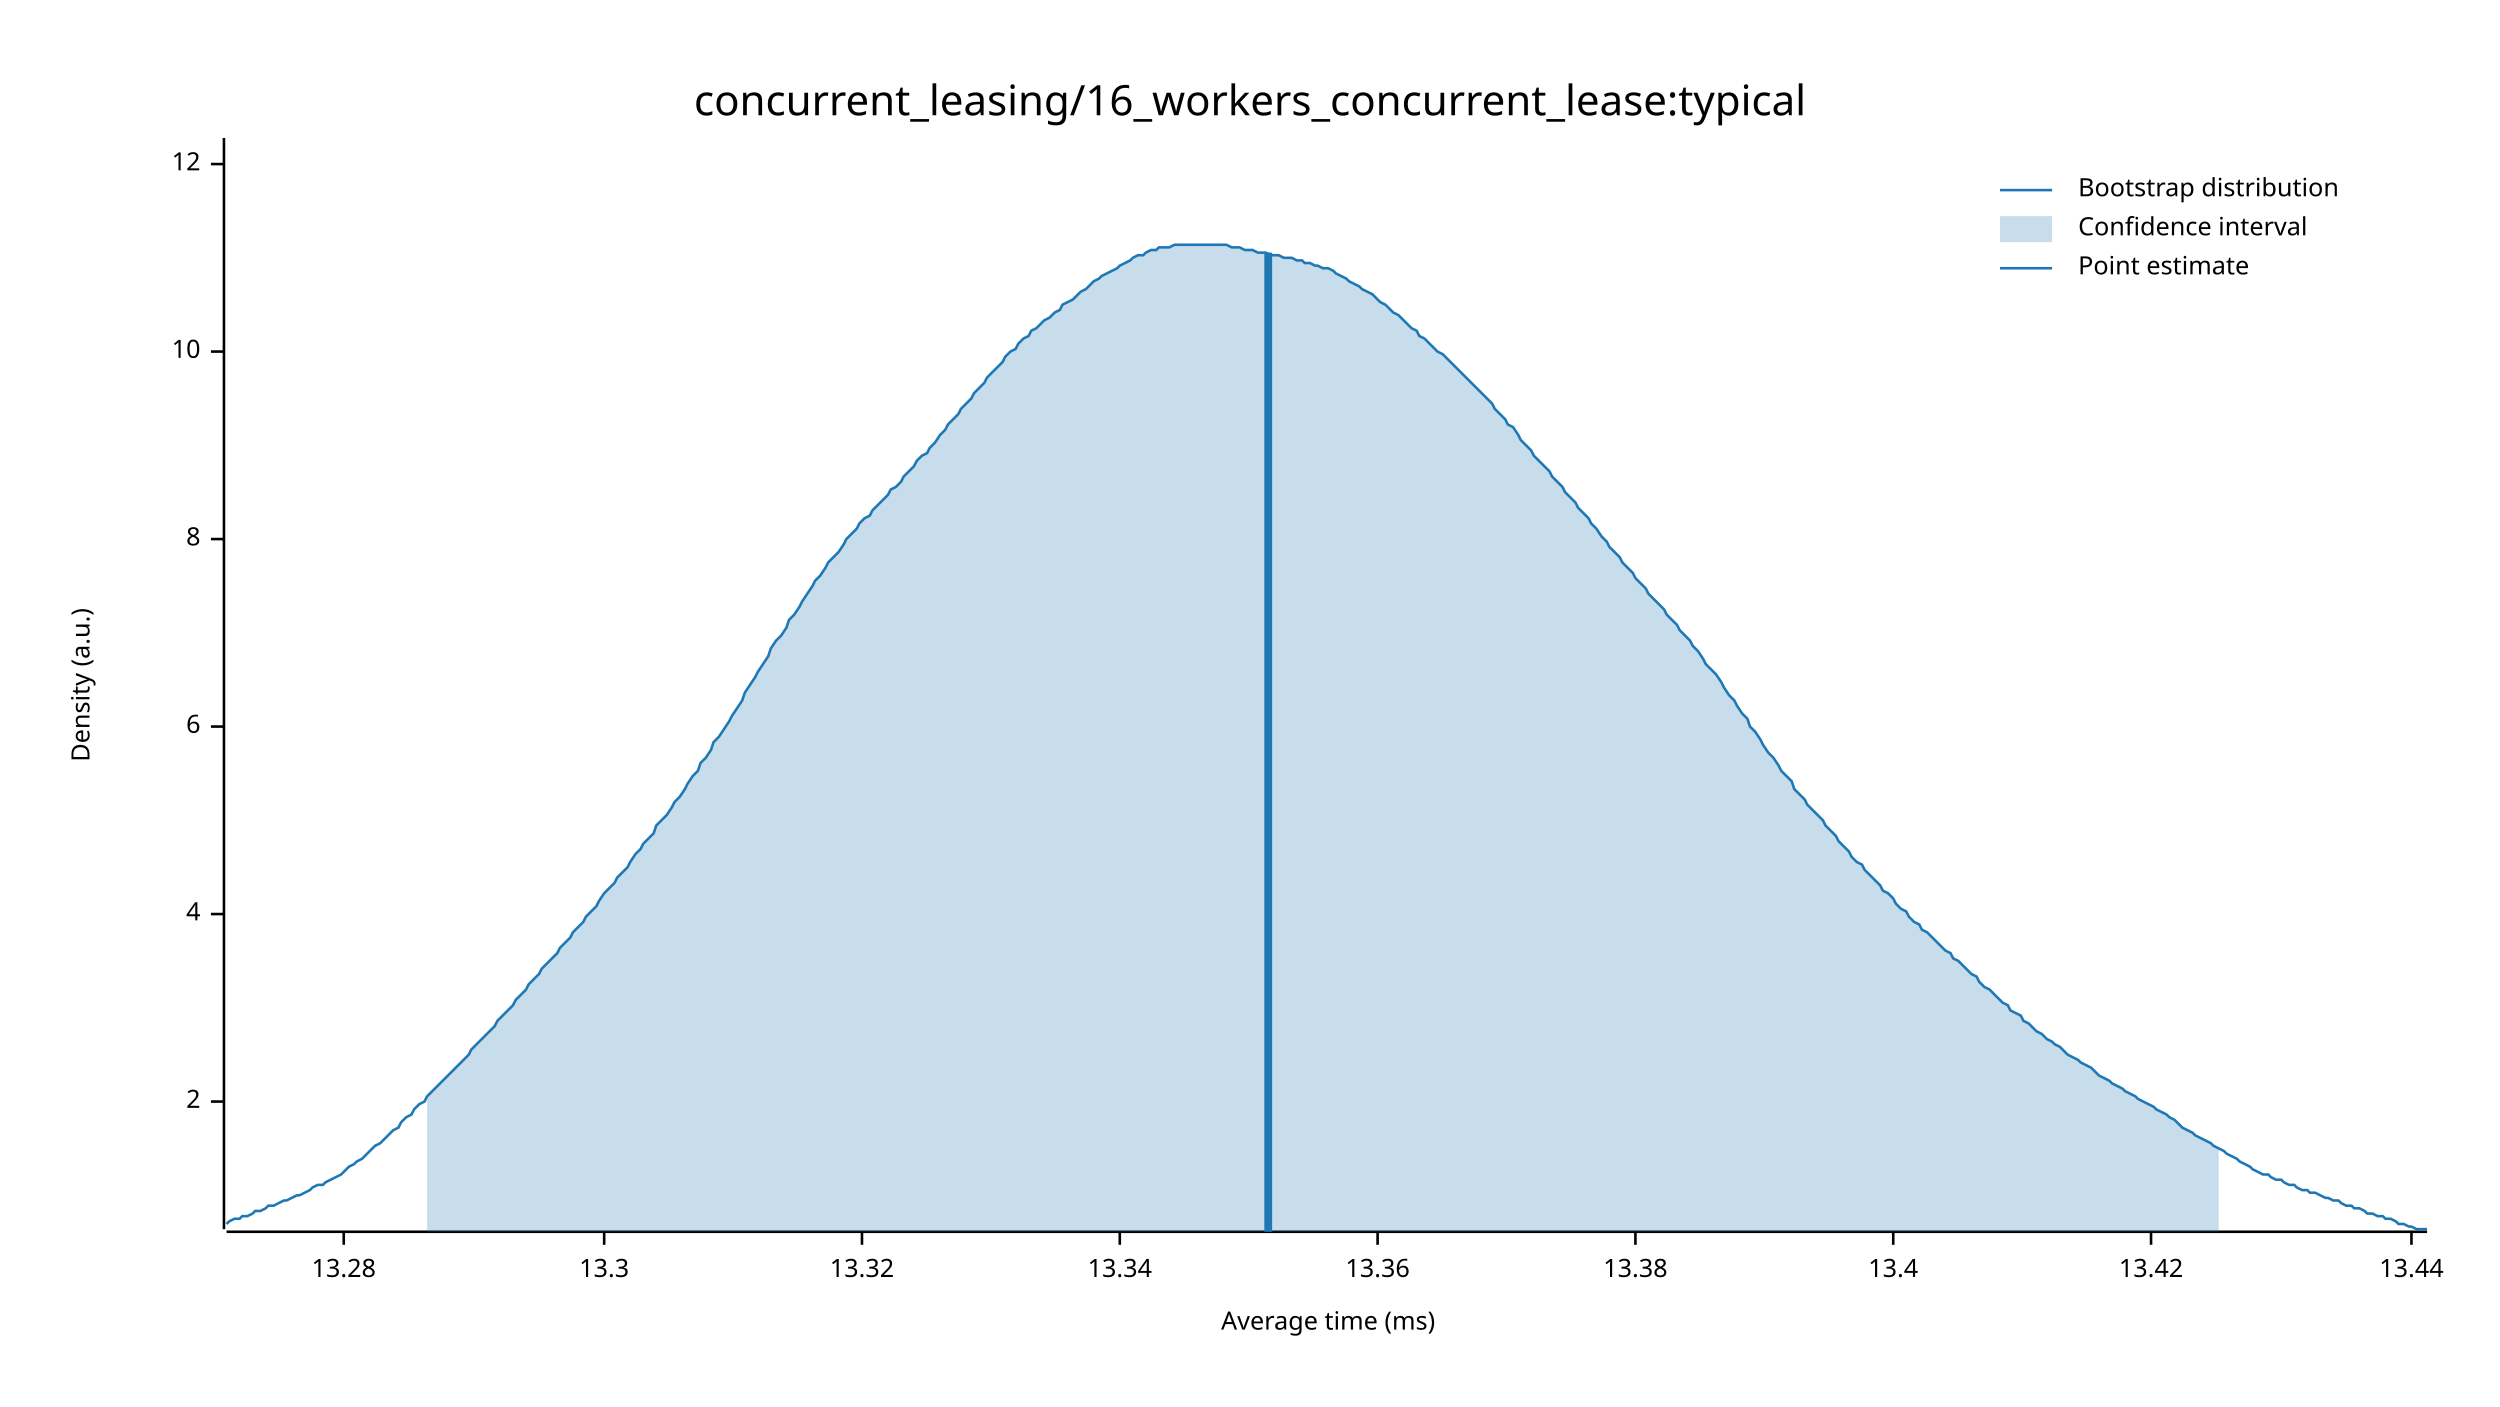
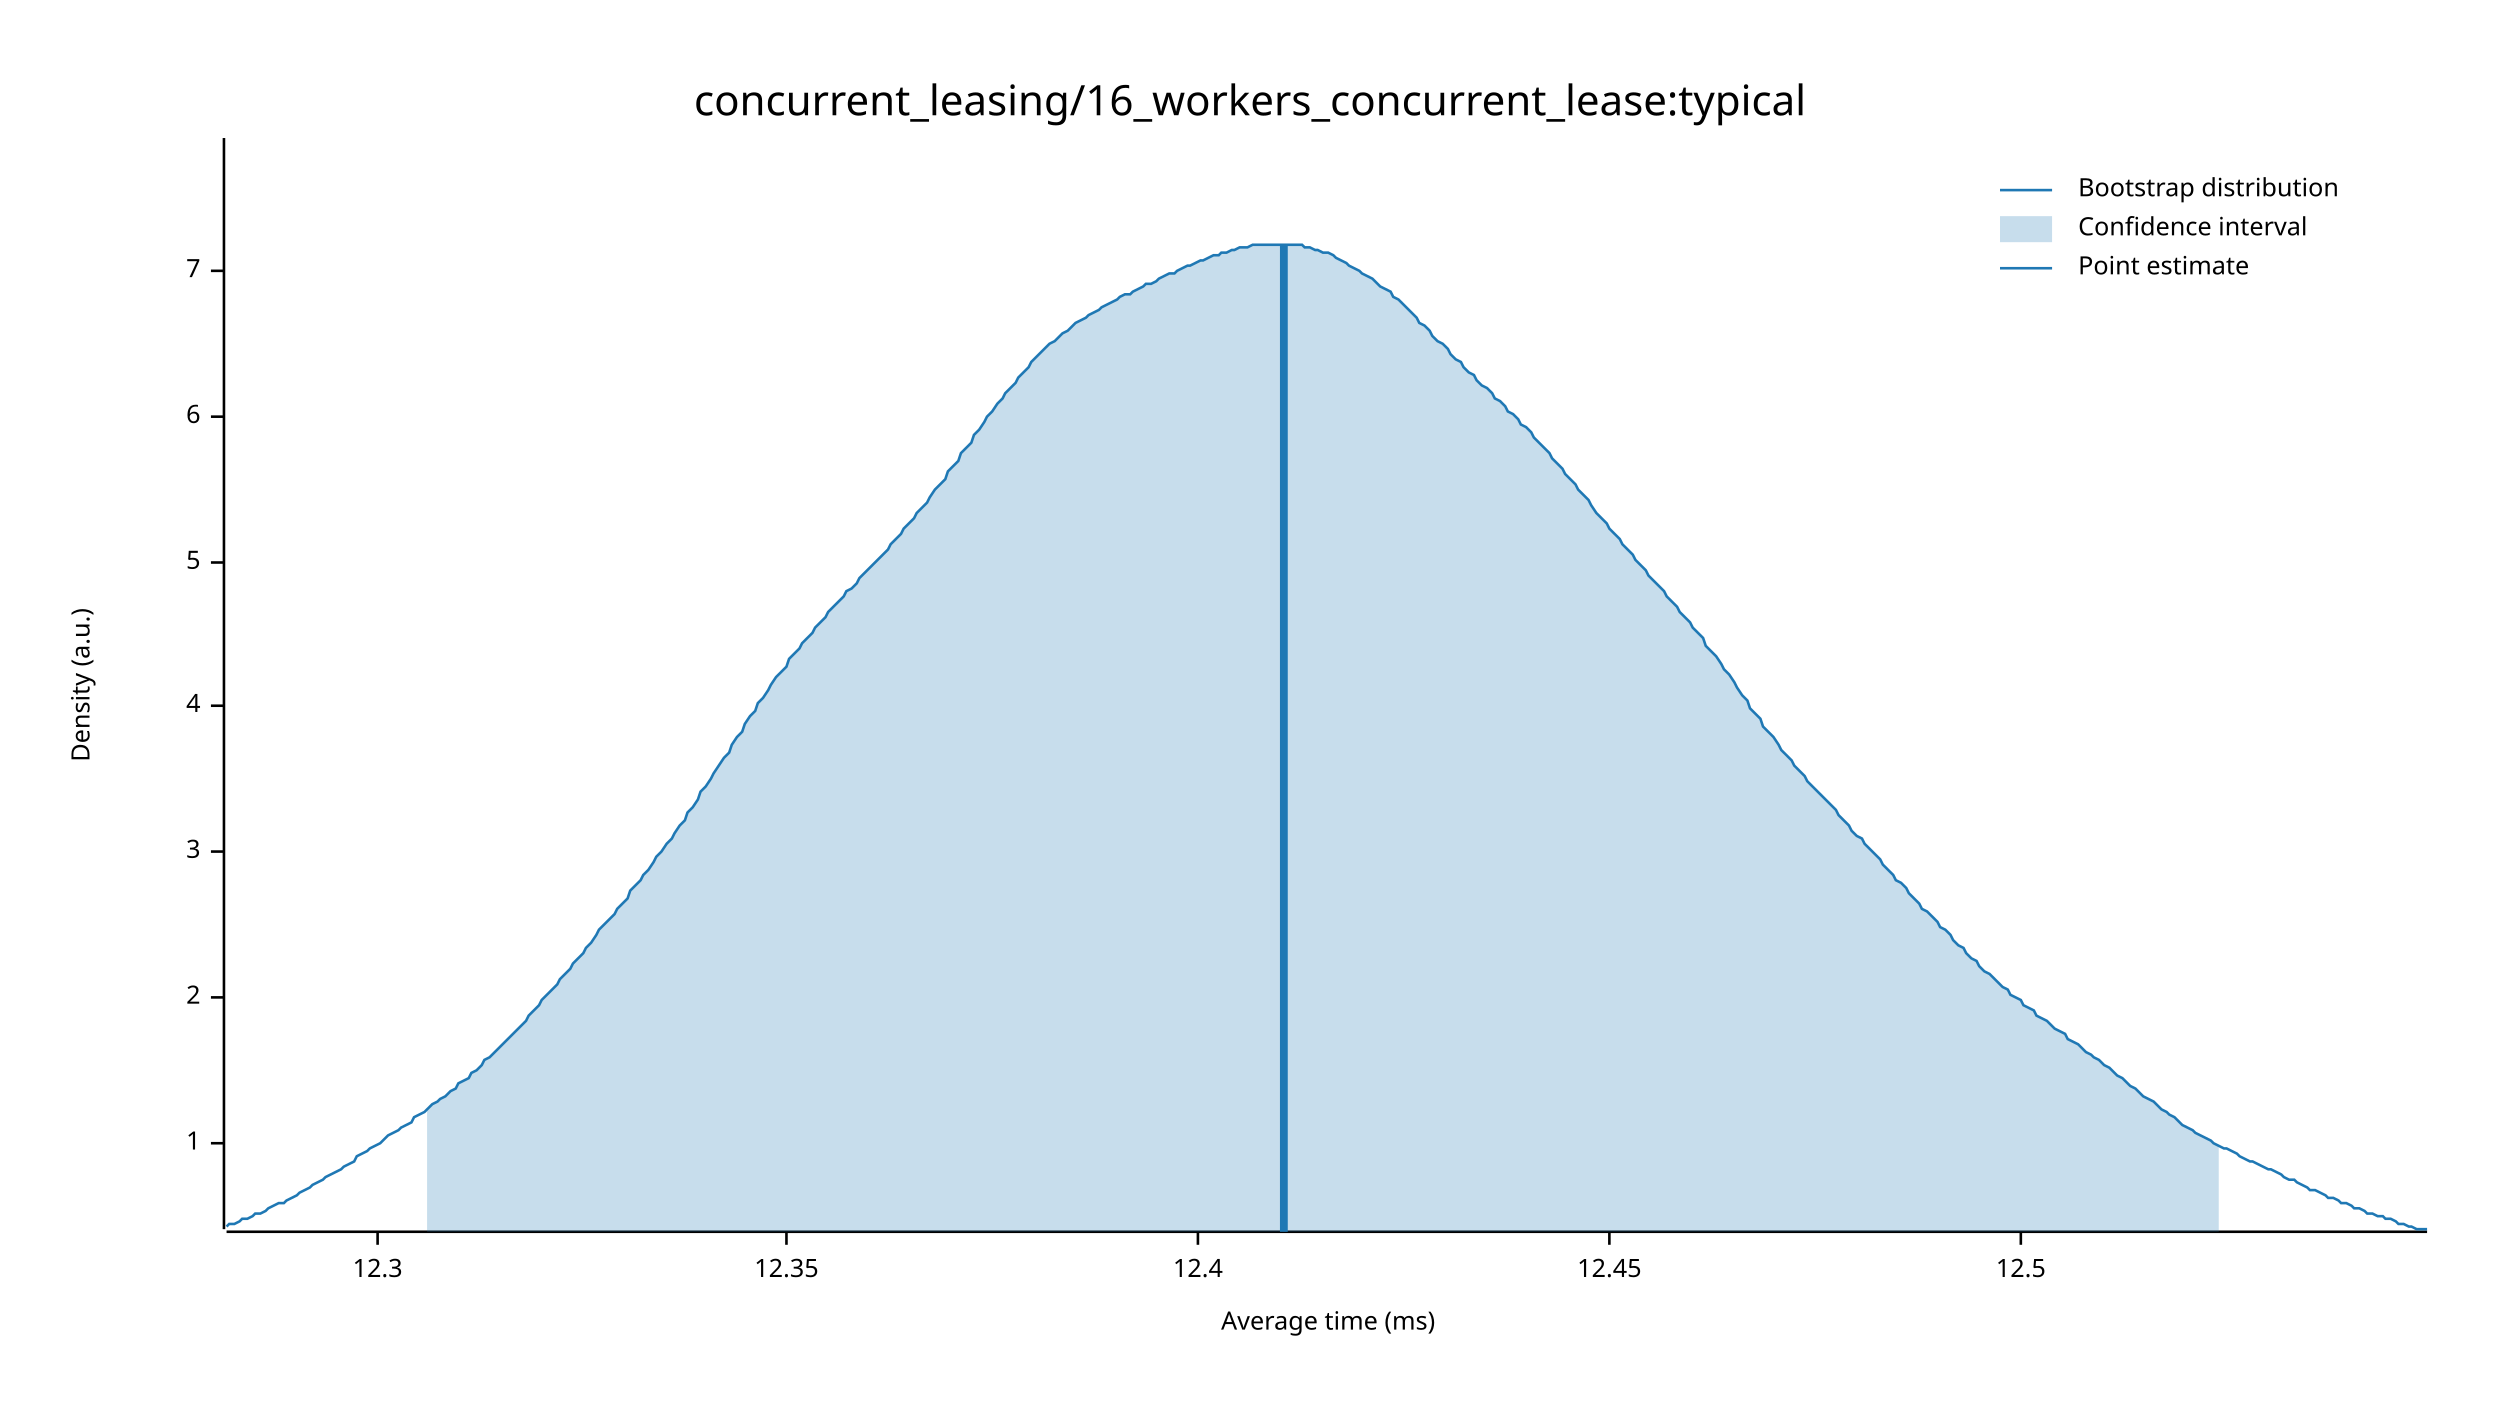
<svg xmlns="http://www.w3.org/2000/svg" width="960" height="540" viewBox="0 0 960 540">
  <text x="480" y="32" dy="0.76em" text-anchor="middle" font-family="sans-serif" font-size="16.129" opacity="1" fill="#000000">
concurrent_leasing/16_workers_concurrent_lease:typical
</text>
  <text x="27" y="263" dy="0.76em" text-anchor="middle" font-family="sans-serif" font-size="9.677" opacity="1" fill="#000000" transform="rotate(270, 27, 263)">
Density (a.u.)
</text>
  <text x="510" y="513" dy="-0.5ex" text-anchor="middle" font-family="sans-serif" font-size="9.677" opacity="1" fill="#000000">
Average time (ms)
</text>
  <polyline fill="none" opacity="1" stroke="#000000" stroke-width="1" points="86,53 86,472 " />
-   <text x="77" y="423" dy="0.5ex" text-anchor="end" font-family="sans-serif" font-size="9.677" opacity="1" fill="#000000">
+   <text x="77" y="439" dy="0.5ex" text-anchor="end" font-family="sans-serif" font-size="9.677" opacity="1" fill="#000000">
+ 1
+ </text>
+   <polyline fill="none" opacity="1" stroke="#000000" stroke-width="1" points="81,439 86,439 " />
+   <text x="77" y="383" dy="0.5ex" text-anchor="end" font-family="sans-serif" font-size="9.677" opacity="1" fill="#000000">
2
</text>
-   <polyline fill="none" opacity="1" stroke="#000000" stroke-width="1" points="81,423 86,423 " />
-   <text x="77" y="351" dy="0.5ex" text-anchor="end" font-family="sans-serif" font-size="9.677" opacity="1" fill="#000000">
+   <polyline fill="none" opacity="1" stroke="#000000" stroke-width="1" points="81,383 86,383 " />
+   <text x="77" y="327" dy="0.5ex" text-anchor="end" font-family="sans-serif" font-size="9.677" opacity="1" fill="#000000">
+ 3
+ </text>
+   <polyline fill="none" opacity="1" stroke="#000000" stroke-width="1" points="81,327 86,327 " />
+   <text x="77" y="271" dy="0.5ex" text-anchor="end" font-family="sans-serif" font-size="9.677" opacity="1" fill="#000000">
4
</text>
-   <polyline fill="none" opacity="1" stroke="#000000" stroke-width="1" points="81,351 86,351 " />
-   <text x="77" y="279" dy="0.5ex" text-anchor="end" font-family="sans-serif" font-size="9.677" opacity="1" fill="#000000">
+   <polyline fill="none" opacity="1" stroke="#000000" stroke-width="1" points="81,271 86,271 " />
+   <text x="77" y="216" dy="0.5ex" text-anchor="end" font-family="sans-serif" font-size="9.677" opacity="1" fill="#000000">
+ 5
+ </text>
+   <polyline fill="none" opacity="1" stroke="#000000" stroke-width="1" points="81,216 86,216 " />
+   <text x="77" y="160" dy="0.5ex" text-anchor="end" font-family="sans-serif" font-size="9.677" opacity="1" fill="#000000">
6
</text>
-   <polyline fill="none" opacity="1" stroke="#000000" stroke-width="1" points="81,279 86,279 " />
-   <text x="77" y="207" dy="0.5ex" text-anchor="end" font-family="sans-serif" font-size="9.677" opacity="1" fill="#000000">
- 8
+   <polyline fill="none" opacity="1" stroke="#000000" stroke-width="1" points="81,160 86,160 " />
+   <text x="77" y="104" dy="0.5ex" text-anchor="end" font-family="sans-serif" font-size="9.677" opacity="1" fill="#000000">
+ 7
</text>
-   <polyline fill="none" opacity="1" stroke="#000000" stroke-width="1" points="81,207 86,207 " />
-   <text x="77" y="135" dy="0.5ex" text-anchor="end" font-family="sans-serif" font-size="9.677" opacity="1" fill="#000000">
- 10
+   <polyline fill="none" opacity="1" stroke="#000000" stroke-width="1" points="81,104 86,104 " />
+   <polyline fill="none" opacity="1" stroke="#000000" stroke-width="1" points="87,473 932,473 " />
+   <text x="145" y="483" dy="0.76em" text-anchor="middle" font-family="sans-serif" font-size="9.677" opacity="1" fill="#000000">
+ 12.3
</text>
-   <polyline fill="none" opacity="1" stroke="#000000" stroke-width="1" points="81,135 86,135 " />
-   <text x="77" y="63" dy="0.5ex" text-anchor="end" font-family="sans-serif" font-size="9.677" opacity="1" fill="#000000">
- 12
+   <polyline fill="none" opacity="1" stroke="#000000" stroke-width="1" points="145,473 145,478 " />
+   <text x="302" y="483" dy="0.76em" text-anchor="middle" font-family="sans-serif" font-size="9.677" opacity="1" fill="#000000">
+ 12.35
</text>
-   <polyline fill="none" opacity="1" stroke="#000000" stroke-width="1" points="81,63 86,63 " />
-   <polyline fill="none" opacity="1" stroke="#000000" stroke-width="1" points="87,473 932,473 " />
-   <text x="132" y="483" dy="0.76em" text-anchor="middle" font-family="sans-serif" font-size="9.677" opacity="1" fill="#000000">
- 13.28
+   <polyline fill="none" opacity="1" stroke="#000000" stroke-width="1" points="302,473 302,478 " />
+   <text x="460" y="483" dy="0.76em" text-anchor="middle" font-family="sans-serif" font-size="9.677" opacity="1" fill="#000000">
+ 12.4
</text>
-   <polyline fill="none" opacity="1" stroke="#000000" stroke-width="1" points="132,473 132,478 " />
-   <text x="232" y="483" dy="0.76em" text-anchor="middle" font-family="sans-serif" font-size="9.677" opacity="1" fill="#000000">
- 13.3
+   <polyline fill="none" opacity="1" stroke="#000000" stroke-width="1" points="460,473 460,478 " />
+   <text x="618" y="483" dy="0.76em" text-anchor="middle" font-family="sans-serif" font-size="9.677" opacity="1" fill="#000000">
+ 12.45
</text>
-   <polyline fill="none" opacity="1" stroke="#000000" stroke-width="1" points="232,473 232,478 " />
-   <text x="331" y="483" dy="0.76em" text-anchor="middle" font-family="sans-serif" font-size="9.677" opacity="1" fill="#000000">
- 13.32
+   <polyline fill="none" opacity="1" stroke="#000000" stroke-width="1" points="618,473 618,478 " />
+   <text x="776" y="483" dy="0.76em" text-anchor="middle" font-family="sans-serif" font-size="9.677" opacity="1" fill="#000000">
+ 12.5
</text>
-   <polyline fill="none" opacity="1" stroke="#000000" stroke-width="1" points="331,473 331,478 " />
-   <text x="430" y="483" dy="0.76em" text-anchor="middle" font-family="sans-serif" font-size="9.677" opacity="1" fill="#000000">
- 13.34
- </text>
-   <polyline fill="none" opacity="1" stroke="#000000" stroke-width="1" points="430,473 430,478 " />
-   <text x="529" y="483" dy="0.76em" text-anchor="middle" font-family="sans-serif" font-size="9.677" opacity="1" fill="#000000">
- 13.36
- </text>
-   <polyline fill="none" opacity="1" stroke="#000000" stroke-width="1" points="529,473 529,478 " />
-   <text x="628" y="483" dy="0.76em" text-anchor="middle" font-family="sans-serif" font-size="9.677" opacity="1" fill="#000000">
- 13.38
- </text>
-   <polyline fill="none" opacity="1" stroke="#000000" stroke-width="1" points="628,473 628,478 " />
-   <text x="727" y="483" dy="0.76em" text-anchor="middle" font-family="sans-serif" font-size="9.677" opacity="1" fill="#000000">
- 13.4
- </text>
-   <polyline fill="none" opacity="1" stroke="#000000" stroke-width="1" points="727,473 727,478 " />
-   <text x="826" y="483" dy="0.76em" text-anchor="middle" font-family="sans-serif" font-size="9.677" opacity="1" fill="#000000">
- 13.42
- </text>
-   <polyline fill="none" opacity="1" stroke="#000000" stroke-width="1" points="826,473 826,478 " />
-   <text x="926" y="483" dy="0.76em" text-anchor="middle" font-family="sans-serif" font-size="9.677" opacity="1" fill="#000000">
- 13.44
- </text>
-   <polyline fill="none" opacity="1" stroke="#000000" stroke-width="1" points="926,473 926,478 " />
-   <polyline fill="none" opacity="1" stroke="#1F78B4" stroke-width="1" points="87,470 88,469 90,468 92,468 93,467 95,467 97,466 98,465 100,465 102,464 103,463 105,463 107,462 109,461 110,461 112,460 114,459 115,459 117,458 119,457 120,456 122,455 124,455 125,454 127,453 129,452 131,451 132,450 134,448 136,447 137,446 139,445 141,443 142,442 144,440 146,439 147,438 149,436 151,434 153,433 154,431 156,429 158,428 159,426 161,424 163,423 164,421 166,419 168,417 169,416 171,414 173,412 175,410 176,409 178,407 180,405 181,403 183,401 185,399 186,398 188,396 190,394 191,392 193,390 195,388 197,386 198,384 200,382 202,380 203,378 205,376 207,374 208,372 210,370 212,368 214,366 215,364 217,362 219,360 220,358 222,356 224,354 225,352 227,350 229,348 230,346 232,343 234,341 236,339 237,337 239,335 241,333 242,331 244,328 246,326 247,324 249,322 251,320 252,317 254,315 256,313 258,310 259,308 261,306 263,303 264,301 266,298 268,296 269,293 271,291 273,288 274,285 276,283 278,280 280,277 281,275 283,272 285,269 286,266 288,263 290,260 291,258 293,255 295,252 296,249 298,246 300,244 302,241 303,238 305,236 307,233 308,231 310,228 312,225 313,223 315,221 317,218 318,216 320,214 322,212 324,209 325,207 327,205 329,203 330,201 332,199 334,198 335,196 337,194 339,192 341,190 342,188 344,187 346,185 347,183 349,181 351,179 352,177 354,175 356,174 357,172 359,170 361,167 363,165 364,163 366,161 368,159 369,157 371,155 373,153 374,151 376,149 378,147 379,145 381,143 383,141 385,139 386,137 388,135 390,134 391,132 393,130 395,129 396,127 398,126 400,124 401,123 403,122 405,120 407,119 408,117 410,116 412,115 413,114 415,112 417,111 418,110 420,108 422,107 423,106 425,105 427,104 429,103 430,102 432,101 434,100 435,99 437,98 439,98 440,97 442,96 444,96 445,95 447,95 449,95 451,94 452,94 454,94 456,94 457,94 459,94 461,94 462,94 464,94 466,94 468,94 469,94 471,94 473,95 474,95 476,95 478,96 479,96 481,96 483,97 484,97 486,97 488,98 490,98 491,98 493,99 495,99 496,99 498,100 500,100 501,101 503,101 505,102 506,102 508,103 510,103 512,104 513,105 515,106 517,107 518,108 520,109 522,110 523,111 525,112 527,113 528,114 530,116 532,117 534,119 535,120 537,121 539,123 540,124 542,126 544,127 545,129 547,130 549,132 550,133 552,135 554,136 556,138 557,139 559,141 561,143 562,144 564,146 566,148 567,149 569,151 571,153 573,155 574,157 576,159 578,161 579,163 581,164 583,167 584,169 586,171 588,173 589,175 591,177 593,179 595,181 596,183 598,185 600,187 601,189 603,191 605,193 606,195 608,197 610,199 611,201 613,203 615,206 617,208 618,210 620,212 622,214 623,216 625,218 627,220 628,222 630,224 632,226 633,228 635,230 637,232 639,234 640,236 642,238 644,240 645,242 647,244 649,246 650,248 652,250 654,253 655,255 657,257 659,259 661,262 662,264 664,267 666,269 667,271 669,274 671,276 672,279 674,281 676,284 677,286 679,289 681,291 683,294 684,296 686,298 688,300 689,303 691,305 693,307 694,309 696,311 698,313 700,315 701,317 703,319 705,321 706,323 708,325 710,327 711,329 713,331 715,332 716,334 718,336 720,338 722,340 723,342 725,343 727,345 728,347 730,349 732,350 733,352 735,354 737,355 738,357 740,358 742,360 744,362 745,363 747,365 749,366 750,368 752,369 754,371 755,372 757,374 759,375 760,377 762,379 764,380 766,382 767,383 769,385 771,386 772,388 774,389 776,390 777,392 779,393 781,395 782,396 784,397 786,399 788,400 789,401 791,402 793,404 794,405 796,406 798,407 799,408 801,409 803,410 804,411 806,413 808,414 810,415 811,416 813,417 815,418 816,419 818,420 820,421 821,422 823,423 825,424 827,425 828,426 830,427 832,428 833,429 835,430 837,432 838,433 840,434 842,435 843,436 845,437 847,438 849,439 850,440 852,441 854,442 855,443 857,444 859,445 860,446 862,447 864,448 865,449 867,450 869,451 871,451 872,452 874,453 876,453 877,454 879,455 881,455 882,456 884,457 886,457 887,458 889,458 891,459 893,460 894,460 896,461 898,461 899,462 901,463 903,463 904,464 906,464 908,465 909,466 911,466 913,467 915,467 916,468 918,468 920,469 921,470 923,470 925,471 926,471 928,472 930,472 932,472 " />
-   <polygon opacity="0.25" fill="#1F78B4" points="164,421 166,419 168,417 169,416 171,414 173,412 175,410 176,409 178,407 180,405 181,403 183,401 185,399 186,398 188,396 190,394 191,392 193,390 195,388 197,386 198,384 200,382 202,380 203,378 205,376 207,374 208,372 210,370 212,368 214,366 215,364 217,362 219,360 220,358 222,356 224,354 225,352 227,350 229,348 230,346 232,343 234,341 236,339 237,337 239,335 241,333 242,331 244,328 246,326 247,324 249,322 251,320 252,317 254,315 256,313 258,310 259,308 261,306 263,303 264,301 266,298 268,296 269,293 271,291 273,288 274,285 276,283 278,280 280,277 281,275 283,272 285,269 286,266 288,263 290,260 291,258 293,255 295,252 296,249 298,246 300,244 302,241 303,238 305,236 307,233 308,231 310,228 312,225 313,223 315,221 317,218 318,216 320,214 322,212 324,209 325,207 327,205 329,203 330,201 332,199 334,198 335,196 337,194 339,192 341,190 342,188 344,187 346,185 347,183 349,181 351,179 352,177 354,175 356,174 357,172 359,170 361,167 363,165 364,163 366,161 368,159 369,157 371,155 373,153 374,151 376,149 378,147 379,145 381,143 383,141 385,139 386,137 388,135 390,134 391,132 393,130 395,129 396,127 398,126 400,124 401,123 403,122 405,120 407,119 408,117 410,116 412,115 413,114 415,112 417,111 418,110 420,108 422,107 423,106 425,105 427,104 429,103 430,102 432,101 434,100 435,99 437,98 439,98 440,97 442,96 444,96 445,95 447,95 449,95 451,94 452,94 454,94 456,94 457,94 459,94 461,94 462,94 464,94 466,94 468,94 469,94 471,94 473,95 474,95 476,95 478,96 479,96 481,96 483,97 484,97 486,97 488,98 490,98 491,98 493,99 495,99 496,99 498,100 500,100 501,101 503,101 505,102 506,102 508,103 510,103 512,104 513,105 515,106 517,107 518,108 520,109 522,110 523,111 525,112 527,113 528,114 530,116 532,117 534,119 535,120 537,121 539,123 540,124 542,126 544,127 545,129 547,130 549,132 550,133 552,135 554,136 556,138 557,139 559,141 561,143 562,144 564,146 566,148 567,149 569,151 571,153 573,155 574,157 576,159 578,161 579,163 581,164 583,167 584,169 586,171 588,173 589,175 591,177 593,179 595,181 596,183 598,185 600,187 601,189 603,191 605,193 606,195 608,197 610,199 611,201 613,203 615,206 617,208 618,210 620,212 622,214 623,216 625,218 627,220 628,222 630,224 632,226 633,228 635,230 637,232 639,234 640,236 642,238 644,240 645,242 647,244 649,246 650,248 652,250 654,253 655,255 657,257 659,259 661,262 662,264 664,267 666,269 667,271 669,274 671,276 672,279 674,281 676,284 677,286 679,289 681,291 683,294 684,296 686,298 688,300 689,303 691,305 693,307 694,309 696,311 698,313 700,315 701,317 703,319 705,321 706,323 708,325 710,327 711,329 713,331 715,332 716,334 718,336 720,338 722,340 723,342 725,343 727,345 728,347 730,349 732,350 733,352 735,354 737,355 738,357 740,358 742,360 744,362 745,363 747,365 749,366 750,368 752,369 754,371 755,372 757,374 759,375 760,377 762,379 764,380 766,382 767,383 769,385 771,386 772,388 774,389 776,390 777,392 779,393 781,395 782,396 784,397 786,399 788,400 789,401 791,402 793,404 794,405 796,406 798,407 799,408 801,409 803,410 804,411 806,413 808,414 810,415 811,416 813,417 815,418 816,419 818,420 820,421 821,422 823,423 825,424 827,425 828,426 830,427 832,428 833,429 835,430 837,432 838,433 840,434 842,435 843,436 845,437 847,438 849,439 850,440 852,441 852,473 164,473 " />
-   <polyline fill="none" opacity="1" stroke="#1F78B4" stroke-width="3" points="487,473 487,97 " />
+   <polyline fill="none" opacity="1" stroke="#000000" stroke-width="1" points="776,473 776,478 " />
+   <polyline fill="none" opacity="1" stroke="#1F78B4" stroke-width="1" points="87,471 88,470 90,470 92,469 93,468 95,468 97,467 98,466 100,466 102,465 103,464 105,463 107,462 109,462 110,461 112,460 114,459 115,458 117,457 119,456 120,455 122,454 124,453 125,452 127,451 129,450 131,449 132,448 134,447 136,446 137,444 139,443 141,442 142,441 144,440 146,439 147,438 149,436 151,435 153,434 154,433 156,432 158,431 159,429 161,428 163,427 164,426 166,424 168,423 169,422 171,421 173,419 175,418 176,416 178,415 180,414 181,412 183,411 185,409 186,407 188,406 190,404 191,403 193,401 195,399 197,397 198,396 200,394 202,392 203,390 205,388 207,386 208,384 210,382 212,380 214,378 215,376 217,374 219,372 220,370 222,368 224,366 225,364 227,362 229,359 230,357 232,355 234,353 236,351 237,349 239,347 241,345 242,342 244,340 246,338 247,336 249,334 251,331 252,329 254,327 256,324 258,322 259,320 261,317 263,315 264,312 266,310 268,307 269,304 271,302 273,299 274,297 276,294 278,291 280,289 281,286 283,283 285,281 286,278 288,275 290,273 291,270 293,268 295,265 296,263 298,260 300,258 302,256 303,253 305,251 307,249 308,247 310,245 312,243 313,241 315,239 317,237 318,235 320,233 322,231 324,229 325,227 327,226 329,224 330,222 332,220 334,218 335,217 337,215 339,213 341,211 342,209 344,207 346,205 347,203 349,201 351,199 352,197 354,195 356,193 357,191 359,188 361,186 363,184 364,181 366,179 368,177 369,174 371,172 373,170 374,167 376,165 378,162 379,160 381,158 383,155 385,153 386,151 388,149 390,147 391,145 393,143 395,141 396,139 398,137 400,135 401,134 403,132 405,131 407,129 408,128 410,127 412,125 413,124 415,123 417,122 418,121 420,120 422,119 423,118 425,117 427,116 429,115 430,114 432,113 434,113 435,112 437,111 439,110 440,109 442,109 444,108 445,107 447,106 449,105 451,105 452,104 454,103 456,102 457,102 459,101 461,100 462,100 464,99 466,98 468,98 469,97 471,97 473,96 474,96 476,95 478,95 479,95 481,94 483,94 484,94 486,94 488,94 490,94 491,94 493,94 495,94 496,94 498,94 500,94 501,95 503,95 505,96 506,96 508,97 510,97 512,98 513,99 515,100 517,101 518,102 520,103 522,104 523,105 525,106 527,107 528,108 530,110 532,111 534,112 535,114 537,115 539,117 540,118 542,120 544,122 545,124 547,125 549,127 550,129 552,131 554,132 556,134 557,136 559,138 561,139 562,141 564,143 566,144 567,146 569,148 571,149 573,151 574,153 576,154 578,156 579,158 581,159 583,161 584,163 586,164 588,166 589,168 591,170 593,172 595,174 596,176 598,178 600,180 601,182 603,184 605,186 606,188 608,190 610,192 611,194 613,197 615,199 617,201 618,203 620,205 622,207 623,209 625,211 627,213 628,215 630,217 632,219 633,221 635,223 637,225 639,227 640,229 642,231 644,233 645,235 647,237 649,239 650,241 652,243 654,245 655,248 657,250 659,252 661,255 662,257 664,259 666,262 667,264 669,267 671,269 672,272 674,274 676,276 677,279 679,281 681,283 683,286 684,288 686,290 688,292 689,294 691,296 693,298 694,300 696,302 698,304 700,306 701,307 703,309 705,311 706,313 708,315 710,317 711,319 713,321 715,322 716,324 718,326 720,328 722,330 723,332 725,334 727,336 728,338 730,339 732,341 733,343 735,345 737,347 738,349 740,350 742,352 744,354 745,356 747,357 749,359 750,361 752,363 754,364 755,366 757,368 759,369 760,371 762,373 764,374 766,376 767,377 769,379 771,380 772,382 774,383 776,384 777,386 779,387 781,388 782,390 784,391 786,392 788,394 789,395 791,396 793,397 794,399 796,400 798,401 799,402 801,404 803,405 804,406 806,407 808,409 810,410 811,411 813,413 815,414 816,415 818,417 820,418 821,419 823,421 825,422 827,423 828,424 830,426 832,427 833,428 835,429 837,431 838,432 840,433 842,434 843,435 845,436 847,437 849,438 850,439 852,440 854,441 855,441 857,442 859,443 860,444 862,445 864,446 865,446 867,447 869,448 871,449 872,449 874,450 876,451 877,452 879,453 881,453 882,454 884,455 886,456 887,457 889,457 891,458 893,459 894,460 896,460 898,461 899,462 901,462 903,463 904,464 906,464 908,465 909,466 911,466 913,467 915,467 916,468 918,468 920,469 921,470 923,470 925,471 926,471 928,472 930,472 932,472 " />
+   <polygon opacity="0.25" fill="#1F78B4" points="164,426 166,424 168,423 169,422 171,421 173,419 175,418 176,416 178,415 180,414 181,412 183,411 185,409 186,407 188,406 190,404 191,403 193,401 195,399 197,397 198,396 200,394 202,392 203,390 205,388 207,386 208,384 210,382 212,380 214,378 215,376 217,374 219,372 220,370 222,368 224,366 225,364 227,362 229,359 230,357 232,355 234,353 236,351 237,349 239,347 241,345 242,342 244,340 246,338 247,336 249,334 251,331 252,329 254,327 256,324 258,322 259,320 261,317 263,315 264,312 266,310 268,307 269,304 271,302 273,299 274,297 276,294 278,291 280,289 281,286 283,283 285,281 286,278 288,275 290,273 291,270 293,268 295,265 296,263 298,260 300,258 302,256 303,253 305,251 307,249 308,247 310,245 312,243 313,241 315,239 317,237 318,235 320,233 322,231 324,229 325,227 327,226 329,224 330,222 332,220 334,218 335,217 337,215 339,213 341,211 342,209 344,207 346,205 347,203 349,201 351,199 352,197 354,195 356,193 357,191 359,188 361,186 363,184 364,181 366,179 368,177 369,174 371,172 373,170 374,167 376,165 378,162 379,160 381,158 383,155 385,153 386,151 388,149 390,147 391,145 393,143 395,141 396,139 398,137 400,135 401,134 403,132 405,131 407,129 408,128 410,127 412,125 413,124 415,123 417,122 418,121 420,120 422,119 423,118 425,117 427,116 429,115 430,114 432,113 434,113 435,112 437,111 439,110 440,109 442,109 444,108 445,107 447,106 449,105 451,105 452,104 454,103 456,102 457,102 459,101 461,100 462,100 464,99 466,98 468,98 469,97 471,97 473,96 474,96 476,95 478,95 479,95 481,94 483,94 484,94 486,94 488,94 490,94 491,94 493,94 495,94 496,94 498,94 500,94 501,95 503,95 505,96 506,96 508,97 510,97 512,98 513,99 515,100 517,101 518,102 520,103 522,104 523,105 525,106 527,107 528,108 530,110 532,111 534,112 535,114 537,115 539,117 540,118 542,120 544,122 545,124 547,125 549,127 550,129 552,131 554,132 556,134 557,136 559,138 561,139 562,141 564,143 566,144 567,146 569,148 571,149 573,151 574,153 576,154 578,156 579,158 581,159 583,161 584,163 586,164 588,166 589,168 591,170 593,172 595,174 596,176 598,178 600,180 601,182 603,184 605,186 606,188 608,190 610,192 611,194 613,197 615,199 617,201 618,203 620,205 622,207 623,209 625,211 627,213 628,215 630,217 632,219 633,221 635,223 637,225 639,227 640,229 642,231 644,233 645,235 647,237 649,239 650,241 652,243 654,245 655,248 657,250 659,252 661,255 662,257 664,259 666,262 667,264 669,267 671,269 672,272 674,274 676,276 677,279 679,281 681,283 683,286 684,288 686,290 688,292 689,294 691,296 693,298 694,300 696,302 698,304 700,306 701,307 703,309 705,311 706,313 708,315 710,317 711,319 713,321 715,322 716,324 718,326 720,328 722,330 723,332 725,334 727,336 728,338 730,339 732,341 733,343 735,345 737,347 738,349 740,350 742,352 744,354 745,356 747,357 749,359 750,361 752,363 754,364 755,366 757,368 759,369 760,371 762,373 764,374 766,376 767,377 769,379 771,380 772,382 774,383 776,384 777,386 779,387 781,388 782,390 784,391 786,392 788,394 789,395 791,396 793,397 794,399 796,400 798,401 799,402 801,404 803,405 804,406 806,407 808,409 810,410 811,411 813,413 815,414 816,415 818,417 820,418 821,419 823,421 825,422 827,423 828,424 830,426 832,427 833,428 835,429 837,431 838,432 840,433 842,434 843,435 845,436 847,437 849,438 850,439 852,440 852,473 164,473 " />
+   <polyline fill="none" opacity="1" stroke="#1F78B4" stroke-width="3" points="493,473 493,94 " />
  <text x="798" y="68" dy="0.76em" text-anchor="start" font-family="sans-serif" font-size="9.677" opacity="1" fill="#000000">
Bootstrap distribution
</text>
  <text x="798" y="83" dy="0.76em" text-anchor="start" font-family="sans-serif" font-size="9.677" opacity="1" fill="#000000">
Confidence interval
</text>
  <text x="798" y="98" dy="0.76em" text-anchor="start" font-family="sans-serif" font-size="9.677" opacity="1" fill="#000000">
Point estimate
</text>
  <polyline fill="none" opacity="1" stroke="#1F78B4" stroke-width="1" points="768,73 788,73 " />
  <rect x="768" y="83" width="20" height="10" opacity="0.25" fill="#1F78B4" stroke="none" />
  <polyline fill="none" opacity="1" stroke="#1F78B4" stroke-width="1" points="768,103 788,103 " />
</svg>
